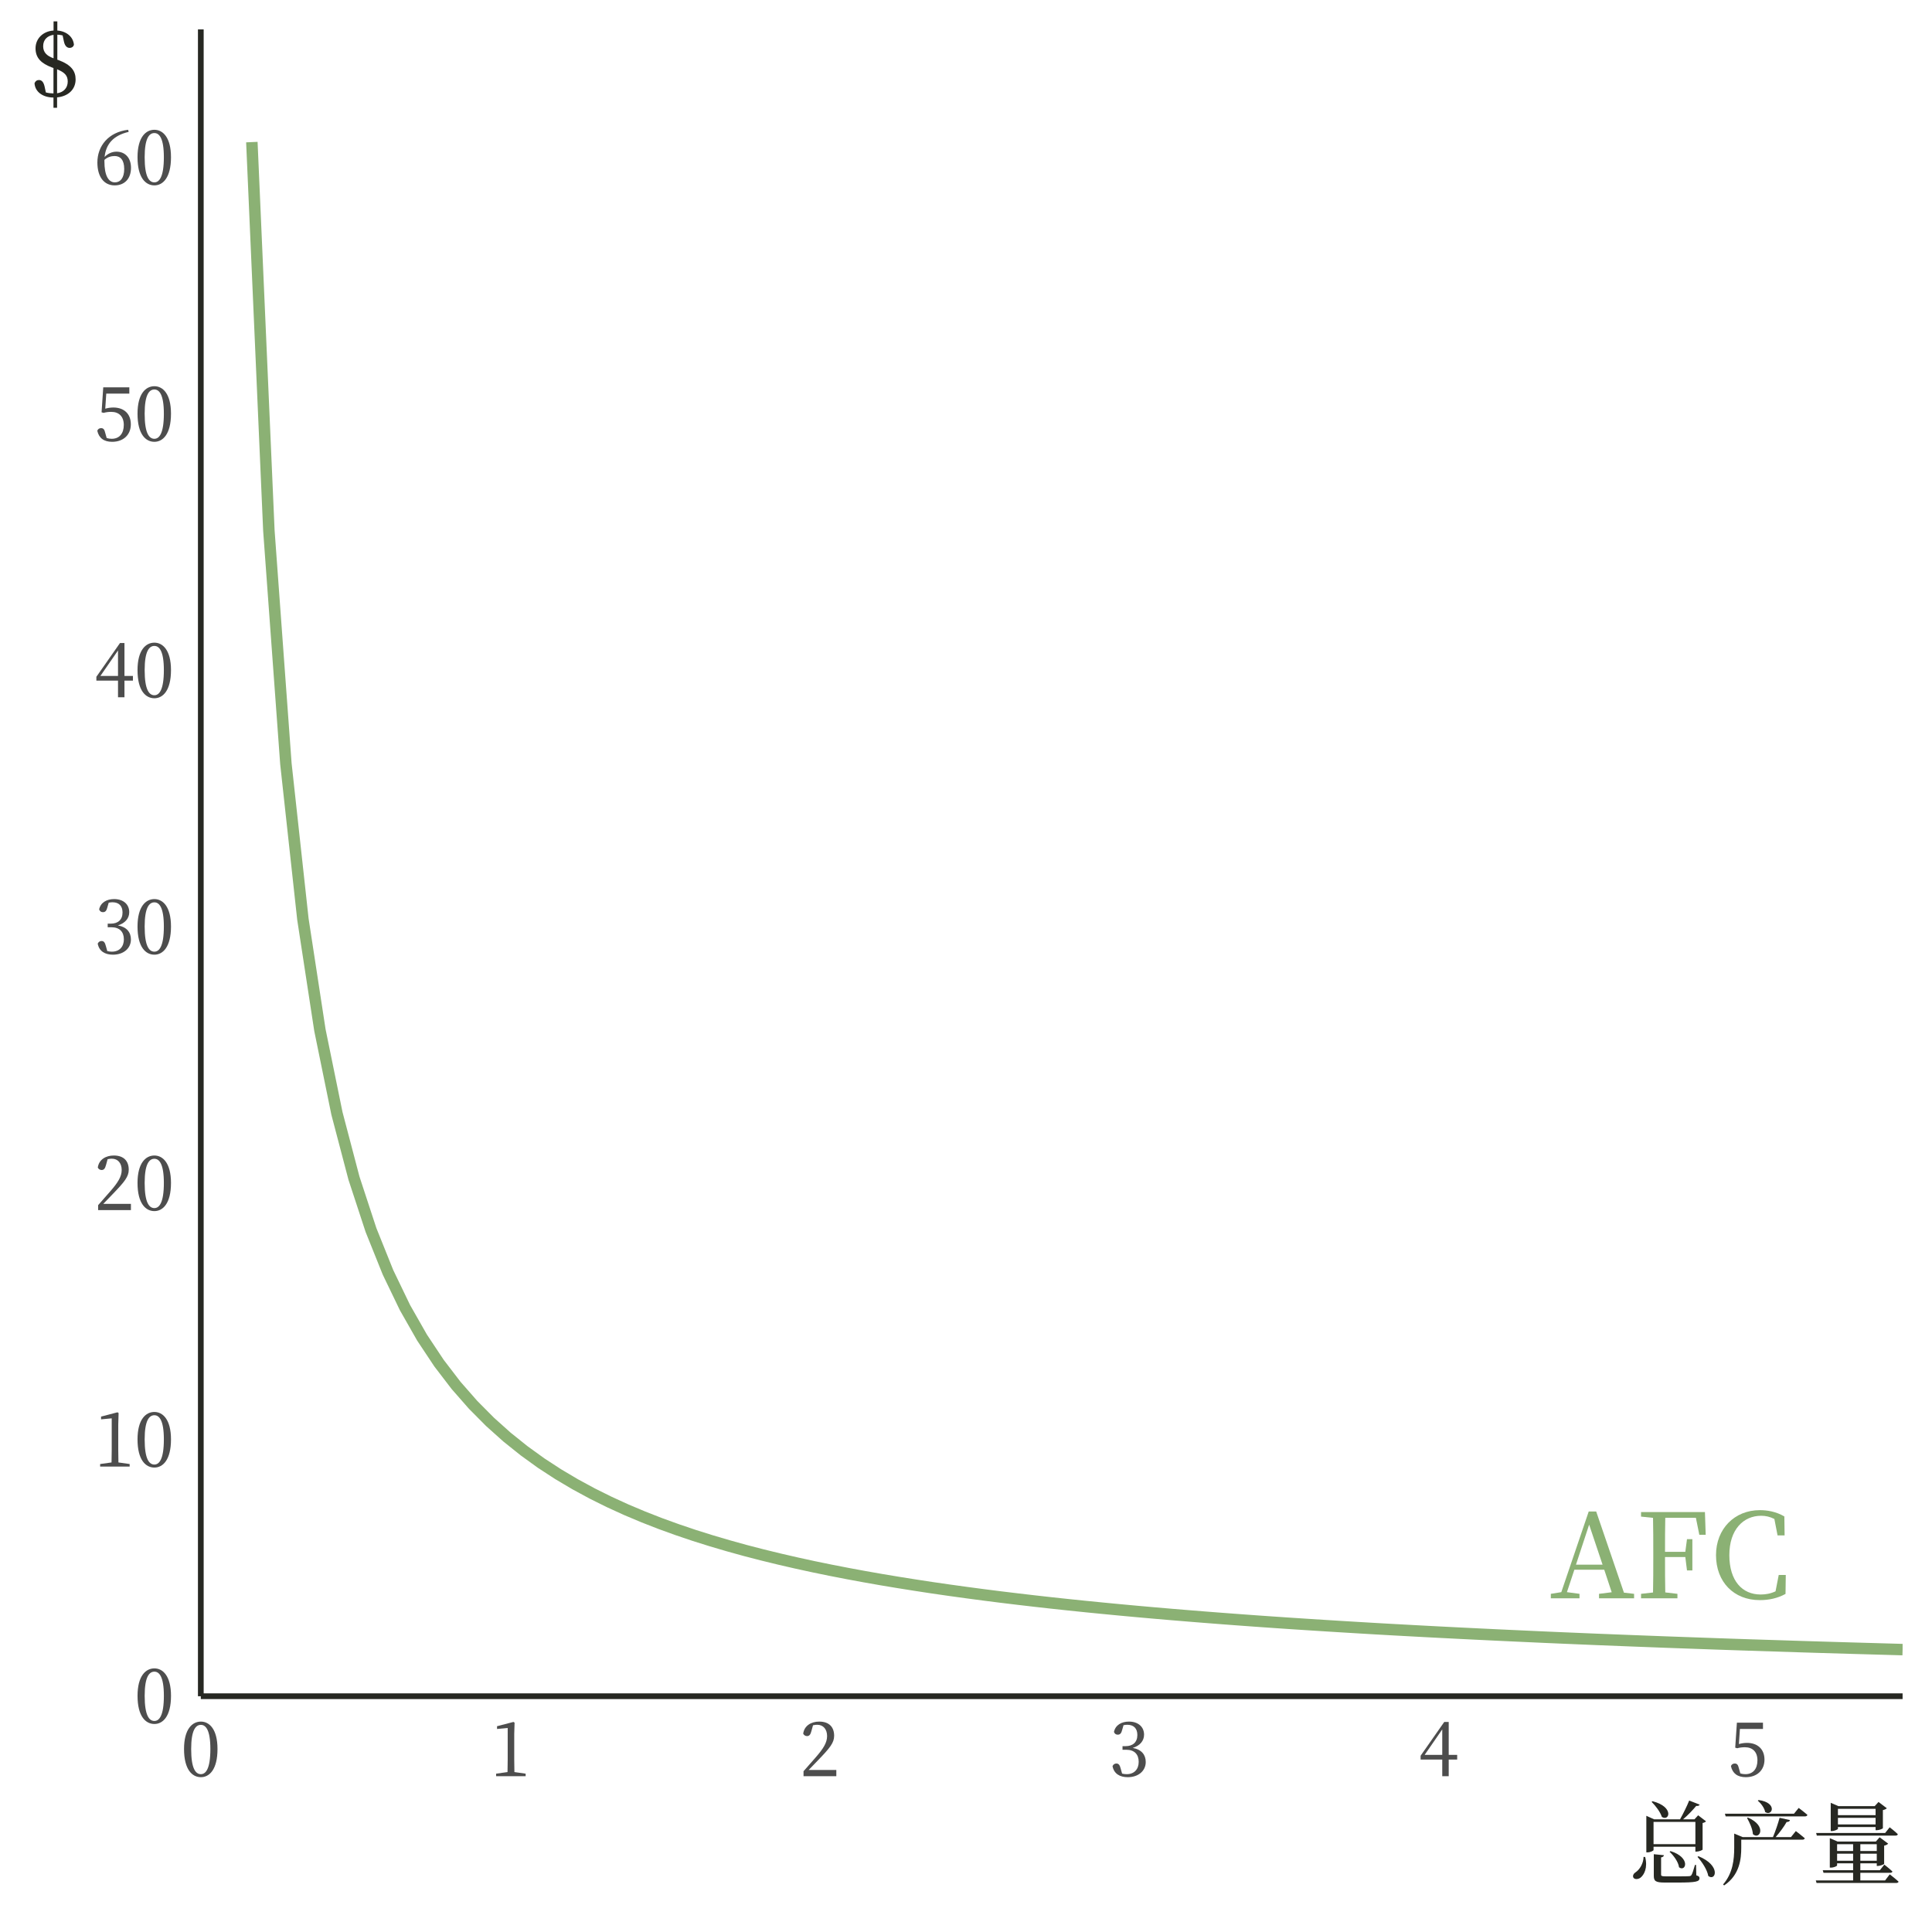
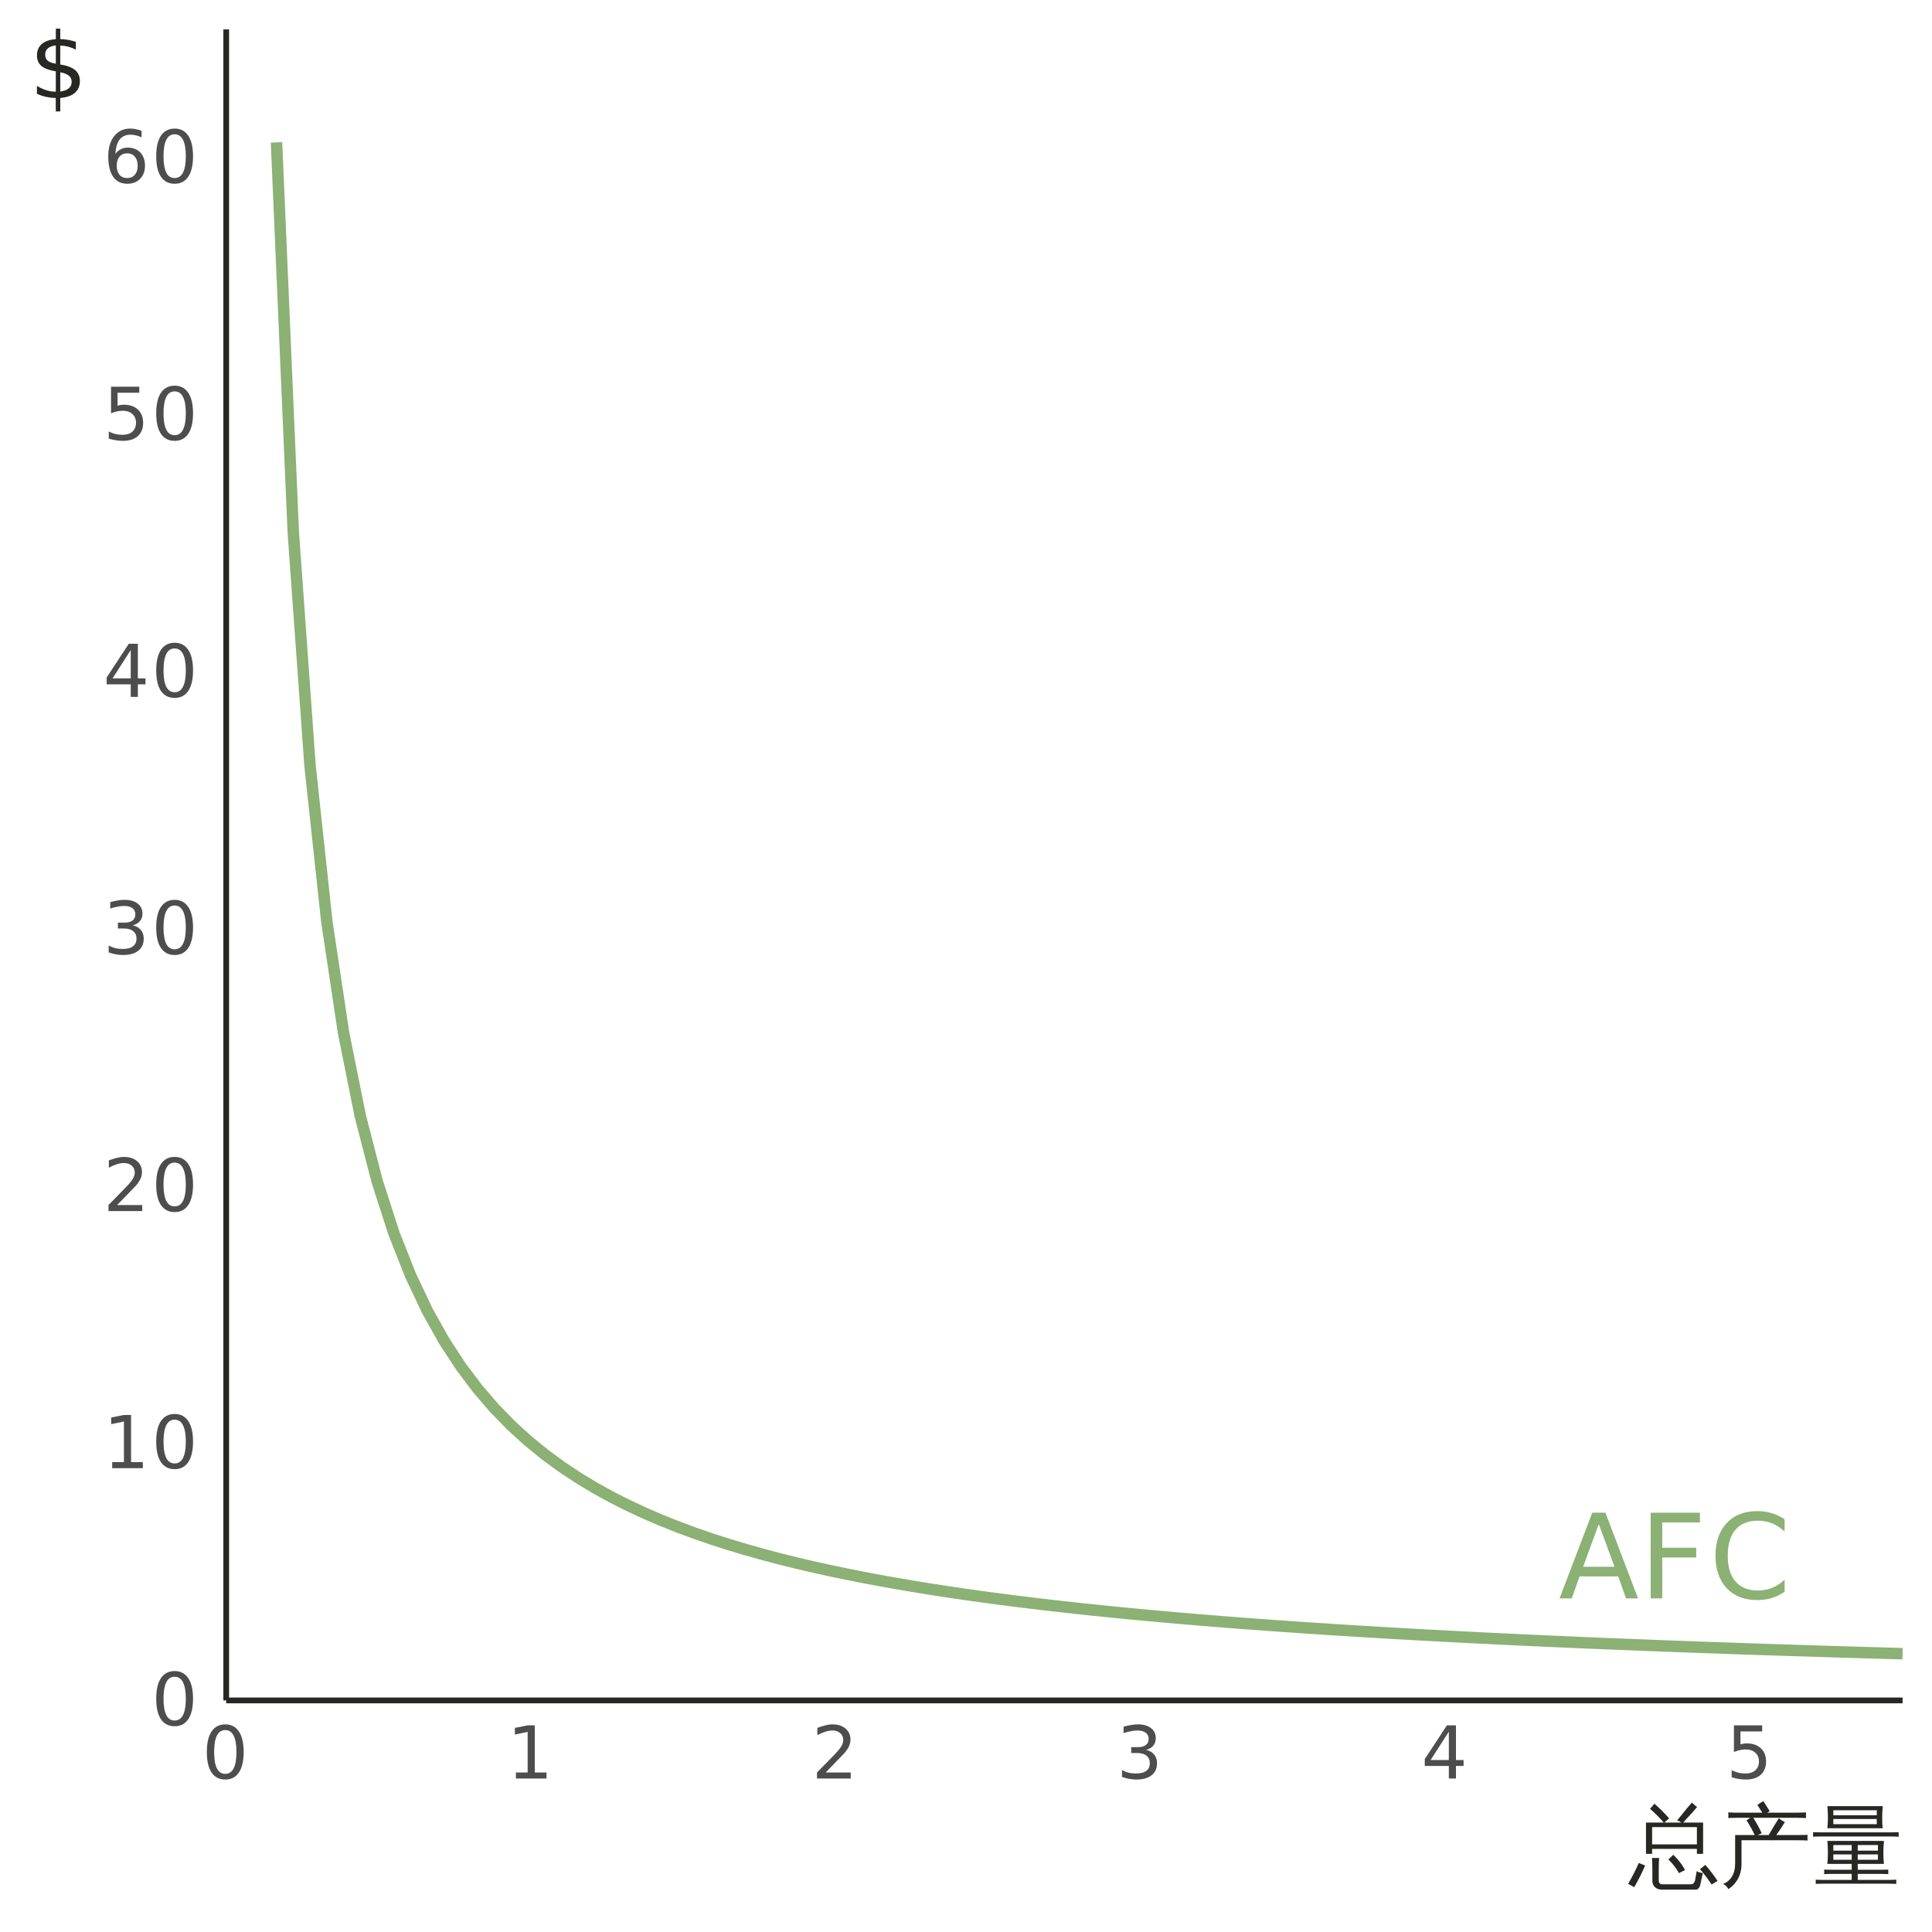
- <svg xmlns="http://www.w3.org/2000/svg" xmlns:xlink="http://www.w3.org/1999/xlink" width="360pt" height="360pt" viewBox="0 0 360 360" version="1.1">
+ <svg xmlns="http://www.w3.org/2000/svg" xmlns:xlink="http://www.w3.org/1999/xlink" width="360" height="360" viewBox="0 0 360 360">
  <defs>
    <g>
-       <symbol overflow="visible" id="glyph0-0">
-         <path style="stroke:none;" d="M 2.188 2.625 L 19.719 2.625 L 19.719 -19.281 L 2.188 -19.281 Z M 10.953 -9.219 L 3.984 -18.188 L 17.922 -18.188 Z M 11.656 -8.328 L 18.625 -17.281 L 18.625 0.641 Z M 3.984 1.531 L 10.953 -7.422 L 17.922 1.531 Z M 3.281 -17.281 L 10.25 -8.328 L 3.281 0.641 Z M 3.281 -17.281 " />
-       </symbol>
-       <symbol overflow="visible" id="glyph0-1">
-         <path style="stroke:none;" d="M 4.859 -6.266 L 7.312 -13.719 L 9.812 -6.266 Z M 13.797 -1.047 L 8.625 -16.172 L 7.234 -16.172 L 2.125 -1.141 L 0.172 -0.828 L 0.172 0 L 5.516 0 L 5.516 -0.828 L 3.172 -1.141 L 4.562 -5.328 L 10.125 -5.328 L 11.516 -1.125 L 9.156 -0.828 L 9.156 0 L 15.688 0 L 15.688 -0.828 Z M 13.797 -1.047 " />
-       </symbol>
-       <symbol overflow="visible" id="glyph0-2">
-         <path style="stroke:none;" d="M 11.297 -15 L 11.938 -11.828 L 13.125 -11.828 L 12.984 -16.062 L 1.078 -16.062 L 1.078 -15.219 L 3.312 -14.984 C 3.359 -12.875 3.359 -10.75 3.359 -8.609 L 3.359 -7.422 C 3.359 -5.281 3.359 -3.172 3.312 -1.078 L 1.078 -0.828 L 1.078 0 L 7.859 0 L 7.859 -0.828 L 5.594 -1.094 C 5.547 -3.203 5.547 -5.344 5.547 -7.688 L 9.328 -7.688 L 9.641 -5.188 L 10.641 -5.188 L 10.641 -11.016 L 9.641 -11.016 L 9.328 -8.656 L 5.547 -8.656 C 5.547 -10.828 5.547 -12.922 5.594 -15 Z M 11.297 -15 " />
-       </symbol>
-       <symbol overflow="visible" id="glyph0-3">
-         <path style="stroke:none;" d="M 12.844 -4.344 L 12.25 -1.297 C 11.328 -0.859 10.391 -0.703 9.484 -0.703 C 6.047 -0.703 3.641 -3.234 3.641 -8.047 C 3.641 -12.812 6.266 -15.375 9.578 -15.375 C 10.391 -15.375 11.188 -15.203 12.031 -14.781 L 12.625 -11.719 L 13.938 -11.719 L 13.891 -15.25 C 12.312 -16.172 10.688 -16.422 9.312 -16.422 C 4.625 -16.422 1.156 -12.953 1.156 -8.047 C 1.156 -3.047 4.469 0.344 9.312 0.344 C 11.016 0.344 12.625 0 14.109 -0.812 L 14.156 -4.344 Z M 12.844 -4.344 " />
-       </symbol>
-       <symbol overflow="visible" id="glyph1-0">
-         <path style="stroke:none;" d="M 1.359 1.625 L 12.234 1.625 L 12.234 -11.969 L 1.359 -11.969 Z M 6.797 -5.719 L 2.469 -11.281 L 11.125 -11.281 Z M 7.234 -5.172 L 11.547 -10.719 L 11.547 0.391 Z M 2.469 0.953 L 6.797 -4.609 L 11.125 0.953 Z M 2.031 -10.719 L 6.359 -5.172 L 2.031 0.391 Z M 2.031 -10.719 " />
-       </symbol>
-       <symbol overflow="visible" id="glyph1-1">
-         <path style="stroke:none;" d="M 1.938 -5.062 C 1.938 -8.625 2.797 -9.562 3.75 -9.562 C 4.656 -9.562 5.516 -8.625 5.516 -5.062 C 5.516 -1.359 4.656 -0.375 3.75 -0.375 C 2.797 -0.375 1.938 -1.344 1.938 -5.062 Z M 3.75 -10.172 C 2.141 -10.172 0.609 -8.781 0.609 -5.062 C 0.609 -1.203 2.141 0.188 3.75 0.188 C 5.312 0.188 6.844 -1.203 6.844 -5.062 C 6.844 -8.781 5.312 -10.172 3.75 -10.172 Z M 3.75 -10.172 " />
-       </symbol>
-       <symbol overflow="visible" id="glyph1-2">
-         <path style="stroke:none;" d="M 4.516 -0.766 C 4.5 -1.547 4.484 -2.359 4.484 -3.141 L 4.484 -7.812 L 4.547 -9.969 L 4.344 -10.109 L 1.281 -9.312 L 1.281 -8.797 L 3.266 -8.984 L 3.266 -3.141 C 3.266 -2.359 3.25 -1.547 3.234 -0.766 L 1.109 -0.469 L 1.109 0 L 6.609 0 L 6.609 -0.469 Z M 4.516 -0.766 " />
-       </symbol>
-       <symbol overflow="visible" id="glyph1-3">
-         <path style="stroke:none;" d="M 1.688 -1.156 C 2.375 -1.859 3.047 -2.562 3.438 -2.969 C 5.672 -5.281 6.438 -6.234 6.438 -7.531 C 6.438 -9.078 5.578 -10.172 3.656 -10.172 C 2.172 -10.172 0.875 -9.422 0.672 -7.922 C 0.812 -7.641 1.078 -7.469 1.391 -7.469 C 1.766 -7.469 2.031 -7.703 2.203 -8.406 L 2.5 -9.484 C 2.812 -9.562 3.078 -9.578 3.297 -9.578 C 4.422 -9.578 5.125 -8.734 5.125 -7.469 C 5.125 -6.266 4.438 -5.141 2.984 -3.484 C 2.344 -2.734 1.547 -1.828 0.734 -0.922 L 0.734 0 L 6.844 0 L 6.844 -1.156 Z M 1.688 -1.156 " />
-       </symbol>
-       <symbol overflow="visible" id="glyph1-4">
-         <path style="stroke:none;" d="M 2.703 -9.5 C 2.984 -9.562 3.219 -9.578 3.422 -9.578 C 4.594 -9.578 5.281 -8.906 5.281 -7.672 C 5.281 -6.328 4.438 -5.594 3.094 -5.594 L 2.516 -5.594 L 2.516 -4.922 L 3.219 -4.922 C 4.75 -4.922 5.531 -4.047 5.531 -2.672 C 5.531 -1.312 4.719 -0.375 3.297 -0.375 C 3.016 -0.375 2.734 -0.406 2.438 -0.484 L 2.188 -1.375 C 2.016 -2.047 1.828 -2.359 1.375 -2.359 C 1.062 -2.359 0.812 -2.203 0.656 -1.875 C 0.922 -0.438 2.031 0.188 3.5 0.188 C 5.484 0.188 6.844 -1 6.844 -2.641 C 6.844 -3.969 6.078 -4.969 4.422 -5.266 C 5.781 -5.688 6.531 -6.594 6.531 -7.734 C 6.531 -9.188 5.438 -10.172 3.719 -10.172 C 2.344 -10.172 1.203 -9.547 0.922 -8.25 C 1.062 -7.875 1.312 -7.734 1.625 -7.734 C 2.094 -7.734 2.297 -8.016 2.453 -8.625 Z M 2.703 -9.5 " />
-       </symbol>
-       <symbol overflow="visible" id="glyph1-5">
-         <path style="stroke:none;" d="M 1.156 -3.969 L 4.438 -8.719 L 4.438 -3.969 Z M 7.219 -3.969 L 5.641 -3.969 L 5.641 -10.109 L 4.812 -10.109 L 0.406 -3.812 L 0.406 -3.094 L 4.438 -3.094 L 4.438 0 L 5.641 0 L 5.641 -3.094 L 7.219 -3.094 Z M 7.219 -3.969 " />
-       </symbol>
-       <symbol overflow="visible" id="glyph1-6">
-         <path style="stroke:none;" d="M 2.25 -8.797 L 6.547 -8.797 L 6.547 -9.969 L 1.688 -9.969 L 1.375 -5.312 L 1.75 -5.203 C 2.234 -5.344 2.719 -5.391 3.188 -5.391 C 4.609 -5.391 5.516 -4.531 5.516 -2.953 C 5.516 -1.391 4.719 -0.375 3.266 -0.375 C 2.938 -0.375 2.641 -0.422 2.328 -0.516 L 2.078 -1.406 C 1.906 -2.141 1.719 -2.359 1.281 -2.359 C 0.953 -2.359 0.688 -2.188 0.578 -1.875 C 0.875 -0.5 1.828 0.188 3.344 0.188 C 5.453 0.188 6.828 -1.125 6.828 -3.078 C 6.828 -5.078 5.5 -6.203 3.578 -6.203 C 3.031 -6.203 2.562 -6.125 2.062 -5.984 Z M 2.25 -8.797 " />
-       </symbol>
-       <symbol overflow="visible" id="glyph1-7">
-         <path style="stroke:none;" d="M 1.906 -4.562 C 2.484 -5.094 3.188 -5.281 3.812 -5.281 C 4.875 -5.281 5.594 -4.547 5.594 -2.875 C 5.594 -1.203 4.875 -0.375 3.859 -0.375 C 2.641 -0.375 1.906 -1.688 1.906 -4.266 Z M 6.328 -10.172 C 2.656 -9.734 0.594 -7.156 0.594 -4.078 C 0.594 -1.406 1.828 0.188 3.812 0.188 C 5.609 0.188 6.859 -1 6.859 -3.094 C 6.859 -4.922 5.781 -6.094 4.156 -6.094 C 3.344 -6.094 2.562 -5.75 1.938 -5.109 C 2.203 -7.547 3.578 -9.109 6.422 -9.781 Z M 6.328 -10.172 " />
-       </symbol>
-       <symbol overflow="visible" id="glyph2-0">
-         <path style="stroke:none;" d="M 1.703 2.047 L 15.297 2.047 L 15.297 -14.953 L 1.703 -14.953 Z M 8.5 -7.156 L 3.094 -14.109 L 13.906 -14.109 Z M 9.047 -6.453 L 14.453 -13.406 L 14.453 0.5 Z M 3.094 1.188 L 8.5 -5.766 L 13.906 1.188 Z M 2.547 -13.406 L 7.953 -6.453 L 2.547 0.5 Z M 2.547 -13.406 " />
-       </symbol>
-       <symbol overflow="visible" id="glyph2-1">
-         <path style="stroke:none;" d="M 4.234 -14.125 C 4.969 -13.406 5.859 -12.234 6.141 -11.328 C 7.516 -10.406 8.531 -13.172 4.406 -14.25 Z M 2.734 -3.875 C 2.719 -2.625 1.969 -1.484 1.281 -1.031 C 0.906 -0.797 0.656 -0.406 0.828 -0.031 C 1.047 0.359 1.703 0.328 2.141 0.016 C 2.844 -0.516 3.547 -1.859 3.031 -3.859 Z M 12.391 -10.391 L 12.391 -6.25 L 4.594 -6.25 L 4.594 -10.391 Z M 12.391 -5.766 L 12.391 -4.859 L 12.594 -4.859 C 13.062 -4.859 13.719 -5.141 13.734 -5.234 L 13.734 -10.188 C 14.047 -10.25 14.281 -10.391 14.375 -10.5 L 12.906 -11.625 L 12.219 -10.875 L 10.094 -10.875 C 11.016 -11.656 11.938 -12.641 12.547 -13.375 C 12.906 -13.328 13.109 -13.438 13.188 -13.609 L 11.234 -14.375 C 10.828 -13.344 10.109 -11.906 9.531 -10.875 L 4.703 -10.875 L 3.25 -11.531 L 3.25 -4.719 L 3.453 -4.719 C 4 -4.719 4.594 -5.016 4.594 -5.156 L 4.594 -5.766 Z M 7.578 -4.828 C 8.344 -4.125 9.219 -2.938 9.344 -1.938 C 10.594 -0.984 11.625 -3.734 7.766 -4.953 Z M 12.516 -2.375 L 12.312 -2.375 C 12.047 -1.484 11.844 -0.781 11.672 -0.516 C 11.578 -0.359 11.484 -0.312 11.25 -0.281 C 10.969 -0.25 10.172 -0.25 9.188 -0.25 L 6.875 -0.25 C 6.094 -0.25 6 -0.328 6 -0.578 L 6 -3.781 C 6.328 -3.828 6.5 -3.984 6.531 -4.188 L 4.641 -4.375 L 4.641 -0.359 C 4.641 0.656 5 0.906 6.719 0.906 L 9.094 0.906 C 12.5 0.906 13.156 0.734 13.156 0.109 C 13.156 -0.156 13.031 -0.312 12.562 -0.438 Z M 12.781 -3.875 C 13.609 -2.969 14.594 -1.484 14.797 -0.312 C 16.172 0.734 17.25 -2.25 12.969 -4 Z M 12.781 -3.875 " />
-       </symbol>
-       <symbol overflow="visible" id="glyph2-2">
-         <path style="stroke:none;" d="M 7.016 -14.344 C 7.609 -13.859 8.266 -12.984 8.391 -12.234 C 9.703 -11.344 10.797 -13.969 7.172 -14.469 Z M 13.203 -7.562 L 10.344 -7.562 C 11.125 -8.453 11.922 -9.531 12.391 -10.375 C 12.766 -10.375 12.969 -10.516 13.016 -10.734 L 11.078 -11.156 C 10.797 -10.094 10.312 -8.672 9.844 -7.562 L 4.203 -7.562 L 2.625 -8.219 L 2.625 -5.578 C 2.625 -3.391 2.375 -0.828 0.547 1.266 L 0.75 1.438 C 3.672 -0.516 3.938 -3.547 3.938 -5.594 L 3.938 -7.078 L 15.312 -7.078 C 15.531 -7.078 15.719 -7.156 15.781 -7.344 C 15.141 -7.906 14.109 -8.688 14.109 -8.688 Z M 5.016 -11.125 C 5.484 -10.297 6.047 -9.094 6.109 -8.109 C 7.375 -6.969 8.812 -9.641 5.172 -11.203 Z M 13.766 -11.922 L 0.891 -11.922 L 1.031 -11.422 L 15.812 -11.422 C 16.047 -11.422 16.219 -11.516 16.266 -11.703 C 15.641 -12.25 14.641 -13 14.641 -13 Z M 13.766 -11.922 " />
-       </symbol>
-       <symbol overflow="visible" id="glyph2-3">
-         <path style="stroke:none;" d="M 11.969 -12.828 L 11.969 -11.656 L 4.953 -11.656 L 4.953 -12.828 Z M 4.953 -9.922 L 4.953 -11.156 L 11.969 -11.156 L 11.969 -9.922 Z M 4.953 -9.438 L 11.969 -9.438 L 11.969 -8.844 L 12.188 -8.844 C 12.625 -8.844 13.312 -9.109 13.328 -9.234 L 13.328 -12.594 C 13.672 -12.672 13.938 -12.797 14.062 -12.938 L 12.516 -14.109 L 11.797 -13.328 L 5.047 -13.328 L 3.609 -13.953 L 3.609 -8.688 L 3.797 -8.688 C 4.328 -8.688 4.953 -9 4.953 -9.109 Z M 15.688 -7.844 C 15.922 -7.844 16.078 -7.922 16.109 -8.109 C 15.562 -8.656 14.594 -9.391 14.594 -9.391 L 13.75 -8.328 L 0.891 -8.328 L 1.016 -7.844 Z M 4.797 -3.156 L 4.797 -4.469 L 7.781 -4.469 L 7.781 -3.156 Z M 7.781 -6.234 L 7.781 -4.969 L 4.797 -4.969 L 4.797 -6.234 Z M 12.188 -6.234 L 12.188 -4.969 L 9.125 -4.969 L 9.125 -6.234 Z M 9.125 -3.156 L 9.125 -4.469 L 12.188 -4.469 L 12.188 -3.156 Z M 13.734 0.516 L 9.125 0.516 L 9.125 -0.906 L 14.656 -0.906 C 14.891 -0.906 15.062 -0.969 15.109 -1.156 C 14.531 -1.703 13.594 -2.438 13.594 -2.438 L 12.766 -1.391 L 9.125 -1.391 L 9.125 -2.672 L 12.188 -2.672 L 12.188 -2.188 L 12.406 -2.188 C 12.828 -2.188 13.547 -2.484 13.562 -2.578 L 13.562 -5.969 C 13.906 -6.031 14.188 -6.188 14.312 -6.344 L 12.719 -7.531 L 12.016 -6.734 L 4.891 -6.734 L 3.438 -7.359 L 3.438 -1.875 L 3.625 -1.875 C 4.203 -1.875 4.797 -2.156 4.797 -2.297 L 4.797 -2.672 L 7.781 -2.672 L 7.781 -1.391 L 2.125 -1.391 L 2.266 -0.906 L 7.781 -0.906 L 7.781 0.516 L 0.828 0.516 L 0.969 0.984 L 15.812 0.984 C 16.047 0.984 16.219 0.906 16.25 0.734 C 15.641 0.172 14.609 -0.625 14.609 -0.625 Z M 13.734 0.516 " />
-       </symbol>
-       <symbol overflow="visible" id="glyph2-4">
-         <path style="stroke:none;" d="M 5.156 -5.031 C 6.562 -4.453 7.141 -3.875 7.141 -2.75 C 7.141 -1.547 6.359 -0.734 5.156 -0.562 Z M 4.5 -7.078 C 3.25 -7.516 2.562 -8.188 2.562 -9.328 C 2.562 -10.562 3.359 -11.281 4.5 -11.453 Z M 5.203 -6.812 L 5.203 -11.484 C 5.531 -11.469 5.844 -11.422 6.188 -11.344 L 6.438 -10.172 C 6.641 -9.25 7.109 -9.016 7.5 -9.016 C 7.875 -9.016 8.172 -9.203 8.297 -9.594 C 8.172 -11.078 6.906 -12.125 5.203 -12.25 L 5.203 -13.953 L 4.5 -13.953 L 4.5 -12.25 C 2.531 -12.125 1.141 -10.75 1.141 -8.938 C 1.141 -7.109 2.25 -6.109 4.188 -5.375 L 4.484 -5.266 L 4.484 -0.531 C 4.016 -0.547 3.531 -0.594 3.062 -0.719 L 2.812 -1.891 C 2.594 -2.781 2.203 -3.031 1.766 -3.031 C 1.375 -3.031 1.125 -2.828 0.953 -2.438 C 1.047 -0.828 2.484 0.219 4.484 0.234 L 4.484 2.141 L 5.156 2.141 L 5.156 0.203 C 7.281 0 8.609 -1.312 8.609 -3.141 C 8.609 -4.672 7.844 -5.859 5.328 -6.781 Z M 5.203 -6.812 " />
-       </symbol>
+       <g id="glyph-0-0">
+         <path d="M 1.094 3.875 L 1.094 -15.453 L 12.047 -15.453 L 12.047 3.875 Z M 2.328 2.656 L 10.828 2.656 L 10.828 -14.219 L 2.328 -14.219 Z M 2.328 2.656 " />
+       </g>
+       <g id="glyph-0-1">
+         <path d="M 7.484 -13.844 L 4.562 -5.891 L 10.422 -5.891 Z M 6.266 -15.969 L 8.719 -15.969 L 14.797 0 L 12.562 0 L 11.109 -4.094 L 3.906 -4.094 L 2.453 0 L 0.172 0 Z M 6.266 -15.969 " />
+       </g>
+       <g id="glyph-0-2">
+         <path d="M 2.156 -15.969 L 11.328 -15.969 L 11.328 -14.156 L 4.312 -14.156 L 4.312 -9.438 L 10.641 -9.438 L 10.641 -7.625 L 4.312 -7.625 L 4.312 0 L 2.156 0 Z M 2.156 -15.969 " />
+       </g>
+       <g id="glyph-0-3">
+         <path d="M 14.109 -14.734 L 14.109 -12.469 C 13.379 -13.145 12.602 -13.648 11.781 -13.984 C 10.957 -14.316 10.082 -14.484 9.156 -14.484 C 7.332 -14.484 5.938 -13.926 4.969 -12.812 C 4 -11.695 3.516 -10.082 3.516 -7.969 C 3.516 -5.863 4 -4.254 4.969 -3.141 C 5.938 -2.023 7.332 -1.469 9.156 -1.469 C 10.082 -1.469 10.957 -1.633 11.781 -1.969 C 12.602 -2.301 13.379 -2.805 14.109 -3.484 L 14.109 -1.234 C 13.348 -0.711 12.547 -0.32 11.703 -0.062 C 10.859 0.188 9.969 0.312 9.031 0.312 C 6.613 0.312 4.707 -0.426 3.312 -1.906 C 1.926 -3.383 1.234 -5.406 1.234 -7.969 C 1.234 -10.531 1.926 -12.551 3.312 -14.031 C 4.707 -15.52 6.613 -16.266 9.031 -16.266 C 9.988 -16.266 10.891 -16.133 11.734 -15.875 C 12.578 -15.625 13.367 -15.242 14.109 -14.734 Z M 14.109 -14.734 " />
+       </g>
+       <g id="glyph-1-0">
+         <path d="M 0.672 2.406 L 0.672 -9.578 L 7.469 -9.578 L 7.469 2.406 Z M 1.438 1.641 L 6.719 1.641 L 6.719 -8.828 L 1.438 -8.828 Z M 1.438 1.641 " />
+       </g>
+       <g id="glyph-1-1">
+         <path d="M 4.328 -9.031 C 3.629 -9.031 3.109 -8.688 2.766 -8 C 2.422 -7.32 2.25 -6.301 2.25 -4.938 C 2.25 -3.582 2.422 -2.566 2.766 -1.891 C 3.109 -1.211 3.629 -0.875 4.328 -0.875 C 5.016 -0.875 5.531 -1.211 5.875 -1.891 C 6.227 -2.566 6.406 -3.582 6.406 -4.938 C 6.406 -6.301 6.227 -7.32 5.875 -8 C 5.531 -8.688 5.016 -9.031 4.328 -9.031 Z M 4.328 -10.094 C 5.43 -10.094 6.273 -9.648 6.859 -8.766 C 7.453 -7.891 7.75 -6.613 7.75 -4.938 C 7.75 -3.27 7.453 -2 6.859 -1.125 C 6.273 -0.25 5.43 0.188 4.328 0.188 C 3.211 0.188 2.359 -0.25 1.766 -1.125 C 1.18 -2 0.891 -3.27 0.891 -4.938 C 0.891 -6.613 1.18 -7.891 1.766 -8.766 C 2.359 -9.648 3.211 -10.094 4.328 -10.094 Z M 4.328 -10.094 " />
+       </g>
+       <g id="glyph-1-2">
+         <path d="M 1.688 -1.125 L 3.875 -1.125 L 3.875 -8.688 L 1.5 -8.203 L 1.5 -9.438 L 3.859 -9.906 L 5.203 -9.906 L 5.203 -1.125 L 7.391 -1.125 L 7.391 0 L 1.688 0 Z M 1.688 -1.125 " />
+       </g>
+       <g id="glyph-1-3">
+         <path d="M 2.609 -1.125 L 7.281 -1.125 L 7.281 0 L 1 0 L 1 -1.125 C 1.508 -1.656 2.203 -2.363 3.078 -3.25 C 3.953 -4.133 4.504 -4.707 4.734 -4.969 C 5.16 -5.445 5.457 -5.852 5.625 -6.188 C 5.801 -6.52 5.891 -6.848 5.891 -7.172 C 5.891 -7.703 5.703 -8.129 5.328 -8.453 C 4.961 -8.785 4.484 -8.953 3.891 -8.953 C 3.473 -8.953 3.031 -8.879 2.562 -8.734 C 2.094 -8.586 1.594 -8.367 1.062 -8.078 L 1.062 -9.438 C 1.602 -9.645 2.109 -9.805 2.578 -9.922 C 3.047 -10.035 3.473 -10.094 3.859 -10.094 C 4.891 -10.094 5.707 -9.832 6.312 -9.312 C 6.926 -8.801 7.234 -8.117 7.234 -7.266 C 7.234 -6.859 7.156 -6.473 7 -6.109 C 6.852 -5.742 6.578 -5.312 6.172 -4.812 C 6.055 -4.688 5.703 -4.316 5.109 -3.703 C 4.523 -3.086 3.691 -2.227 2.609 -1.125 Z M 2.609 -1.125 " />
+       </g>
+       <g id="glyph-1-4">
+         <path d="M 5.516 -5.344 C 6.16 -5.207 6.66 -4.922 7.016 -4.484 C 7.379 -4.055 7.562 -3.52 7.562 -2.875 C 7.562 -1.895 7.223 -1.141 6.547 -0.609 C 5.879 -0.078 4.926 0.188 3.688 0.188 C 3.27 0.188 2.836 0.145 2.391 0.062 C 1.953 -0.008 1.5 -0.129 1.031 -0.297 L 1.031 -1.594 C 1.406 -1.375 1.812 -1.207 2.25 -1.094 C 2.695 -0.988 3.16 -0.938 3.641 -0.938 C 4.484 -0.938 5.125 -1.102 5.562 -1.438 C 6 -1.77 6.219 -2.25 6.219 -2.875 C 6.219 -3.457 6.016 -3.914 5.609 -4.25 C 5.203 -4.582 4.633 -4.75 3.906 -4.75 L 2.75 -4.75 L 2.75 -5.844 L 3.953 -5.844 C 4.609 -5.844 5.113 -5.973 5.469 -6.234 C 5.82 -6.504 6 -6.883 6 -7.375 C 6 -7.883 5.816 -8.273 5.453 -8.547 C 5.086 -8.816 4.57 -8.953 3.906 -8.953 C 3.539 -8.953 3.145 -8.91 2.719 -8.828 C 2.301 -8.754 1.836 -8.633 1.328 -8.469 L 1.328 -9.672 C 1.836 -9.805 2.316 -9.91 2.766 -9.984 C 3.211 -10.055 3.629 -10.094 4.016 -10.094 C 5.035 -10.094 5.844 -9.859 6.438 -9.391 C 7.031 -8.93 7.328 -8.305 7.328 -7.516 C 7.328 -6.973 7.172 -6.508 6.859 -6.125 C 6.547 -5.75 6.098 -5.488 5.516 -5.344 Z M 5.516 -5.344 " />
+       </g>
+       <g id="glyph-1-5">
+         <path d="M 5.141 -8.734 L 1.75 -3.453 L 5.141 -3.453 Z M 4.781 -9.906 L 6.469 -9.906 L 6.469 -3.453 L 7.891 -3.453 L 7.891 -2.344 L 6.469 -2.344 L 6.469 0 L 5.141 0 L 5.141 -2.344 L 0.656 -2.344 L 0.656 -3.625 Z M 4.781 -9.906 " />
+       </g>
+       <g id="glyph-1-6">
+         <path d="M 1.469 -9.906 L 6.734 -9.906 L 6.734 -8.781 L 2.688 -8.781 L 2.688 -6.359 C 2.883 -6.422 3.082 -6.469 3.281 -6.5 C 3.477 -6.531 3.672 -6.547 3.859 -6.547 C 4.961 -6.547 5.836 -6.242 6.484 -5.641 C 7.129 -5.035 7.453 -4.211 7.453 -3.172 C 7.453 -2.109 7.117 -1.281 6.453 -0.688 C 5.797 -0.102 4.863 0.188 3.656 0.188 C 3.238 0.188 2.812 0.148 2.375 0.078 C 1.945 0.016 1.504 -0.086 1.047 -0.234 L 1.047 -1.578 C 1.441 -1.359 1.852 -1.195 2.281 -1.094 C 2.707 -0.988 3.156 -0.938 3.625 -0.938 C 4.395 -0.938 5.004 -1.133 5.453 -1.531 C 5.898 -1.938 6.125 -2.484 6.125 -3.172 C 6.125 -3.867 5.898 -4.414 5.453 -4.812 C 5.004 -5.219 4.395 -5.422 3.625 -5.422 C 3.27 -5.422 2.914 -5.379 2.562 -5.297 C 2.207 -5.223 1.844 -5.102 1.469 -4.938 Z M 1.469 -9.906 " />
+       </g>
+       <g id="glyph-1-7">
+         <path d="M 4.484 -5.484 C 3.879 -5.484 3.398 -5.273 3.047 -4.859 C 2.703 -4.453 2.531 -3.891 2.531 -3.172 C 2.531 -2.461 2.703 -1.898 3.047 -1.484 C 3.398 -1.078 3.879 -0.875 4.484 -0.875 C 5.086 -0.875 5.562 -1.078 5.906 -1.484 C 6.258 -1.898 6.438 -2.461 6.438 -3.172 C 6.438 -3.891 6.258 -4.453 5.906 -4.859 C 5.562 -5.273 5.086 -5.484 4.484 -5.484 Z M 7.156 -9.688 L 7.156 -8.469 C 6.812 -8.625 6.469 -8.742 6.125 -8.828 C 5.781 -8.91 5.441 -8.953 5.109 -8.953 C 4.223 -8.953 3.547 -8.656 3.078 -8.062 C 2.617 -7.469 2.352 -6.566 2.281 -5.359 C 2.539 -5.742 2.867 -6.035 3.266 -6.234 C 3.66 -6.441 4.094 -6.547 4.562 -6.547 C 5.562 -6.547 6.348 -6.242 6.922 -5.641 C 7.504 -5.035 7.797 -4.211 7.797 -3.172 C 7.797 -2.16 7.492 -1.348 6.891 -0.734 C 6.285 -0.117 5.484 0.188 4.484 0.188 C 3.336 0.188 2.461 -0.25 1.859 -1.125 C 1.254 -2 0.953 -3.27 0.953 -4.938 C 0.953 -6.508 1.32 -7.758 2.062 -8.688 C 2.801 -9.625 3.801 -10.094 5.062 -10.094 C 5.395 -10.094 5.734 -10.055 6.078 -9.984 C 6.422 -9.922 6.781 -9.82 7.156 -9.688 Z M 7.156 -9.688 " />
+       </g>
+       <g id="glyph-2-0">
+         <path d="M 0.562 0 L 0.562 -11.328 L 5.078 -11.328 L 5.078 0 Z M 1.125 -0.562 L 4.516 -0.562 L 4.516 -10.766 L 1.125 -10.766 Z M 1.125 -0.562 " />
+       </g>
+       <g id="glyph-2-1">
+         <path d="M 4.328 -4.453 L 3.188 -4.453 L 3.188 -10.281 L 6.5 -10.281 C 5.707 -11.195 4.852 -12.051 3.938 -12.844 L 4.766 -13.797 C 5.734 -12.941 6.645 -12.031 7.5 -11.062 L 6.609 -10.281 L 9.766 -10.281 C 9.523 -10.477 9.258 -10.609 8.969 -10.672 L 9.75 -11.609 C 10.414 -12.441 10.758 -12.867 10.781 -12.891 L 11.75 -14.016 C 12.039 -13.703 12.359 -13.422 12.703 -13.172 L 11.734 -12.047 L 10.625 -10.859 L 10.125 -10.281 L 13.828 -10.281 L 13.828 -4.453 L 12.672 -4.453 L 12.672 -5.375 L 4.328 -5.375 Z M 12.672 -9.438 L 4.328 -9.438 L 4.328 -6.219 L 12.672 -6.219 Z M 15.422 1.266 C 14.754 0.254 14.031 -0.695 13.25 -1.594 L 14.25 -2.391 C 15.07 -1.461 15.828 -0.469 16.516 0.594 Z M 9.328 -0.859 C 8.797 -1.816 8.141 -2.66 7.359 -3.391 L 8.266 -4.281 C 9.141 -3.469 9.875 -2.52 10.469 -1.438 Z M 12.641 -1.234 C 12.953 -1.035 13.332 -0.914 13.781 -0.875 L 13.297 1.328 C 13.254 1.578 13.156 1.785 13 1.953 C 12.844 2.129 12.656 2.219 12.438 2.219 L 6.125 2.219 C 5.625 2.219 5.207 2.066 4.875 1.766 C 4.539 1.461 4.375 1.055 4.375 0.547 L 4.375 -1.391 C 4.375 -2.172 4.352 -2.941 4.312 -3.703 C 4.75 -3.66 5.188 -3.66 5.625 -3.703 C 5.582 -2.941 5.562 -2.172 5.562 -1.391 L 5.562 0.547 C 5.562 0.723 5.613 0.879 5.719 1.016 C 5.832 1.148 5.973 1.219 6.141 1.219 L 11.594 1.219 C 11.781 1.219 11.938 1.145 12.062 1 C 12.195 0.863 12.285 0.691 12.328 0.484 Z M -0.141 1.141 C 0.586 -0.109 1.25 -1.406 1.844 -2.75 L 3.031 -2.281 C 2.426 -0.883 1.75 0.457 1 1.75 Z M -0.141 1.141 " />
+       </g>
+       <g id="glyph-2-2">
+         <path d="M 2.797 -2.609 L 2.797 -7.953 L 6.453 -7.953 C 6.004 -8.898 5.492 -9.816 4.922 -10.703 L 5.625 -11.172 L 3.453 -11.172 C 2.805 -11.172 2.16 -11.156 1.516 -11.125 C 1.555 -11.477 1.555 -11.828 1.516 -12.172 C 2.16 -12.141 2.805 -12.125 3.453 -12.125 L 7.859 -12.125 L 6.938 -13.578 L 8.047 -14.281 L 9.234 -12.422 L 8.766 -12.125 L 14.094 -12.125 C 14.738 -12.125 15.379 -12.141 16.016 -12.172 C 15.984 -11.828 15.984 -11.477 16.016 -11.125 C 15.379 -11.156 14.738 -11.172 14.094 -11.172 L 6.172 -11.172 C 6.766 -10.242 7.289 -9.285 7.75 -8.297 L 6.984 -7.953 L 9.047 -7.953 L 10.156 -9.828 L 10.953 -11.078 C 11.297 -10.797 11.664 -10.555 12.062 -10.359 C 11.812 -9.941 11.547 -9.523 11.266 -9.109 L 10.453 -7.953 L 14.359 -7.953 C 15.016 -7.953 15.66 -7.961 16.297 -7.984 C 16.266 -7.641 16.266 -7.289 16.297 -6.938 C 15.66 -6.969 15.016 -6.984 14.359 -6.984 L 9.844 -6.984 L 9.797 -6.922 C 9.773 -6.941 9.75 -6.961 9.719 -6.984 L 3.984 -6.984 L 3.984 -2.609 C 3.984 -1.523 3.758 -0.582 3.312 0.219 C 2.863 1.031 2.27 1.664 1.531 2.125 C 1.32 1.688 0.992 1.363 0.547 1.156 C 1.242 0.895 1.789 0.441 2.188 -0.203 C 2.594 -0.848 2.797 -1.648 2.797 -2.609 Z M 2.797 -2.609 " />
+       </g>
+       <g id="glyph-2-3">
+         <path d="M 15.844 0.359 C 15.801 0.617 15.801 0.879 15.844 1.141 C 15.363 1.117 14.883 1.109 14.406 1.109 L 2.219 1.109 C 1.75 1.109 1.281 1.117 0.812 1.141 C 0.832 0.879 0.832 0.617 0.812 0.359 C 1.281 0.391 1.75 0.406 2.219 0.406 L 7.516 0.406 L 7.516 -0.719 L 3.938 -0.719 C 3.414 -0.719 2.895 -0.703 2.375 -0.672 C 2.406 -0.953 2.406 -1.234 2.375 -1.516 C 2.895 -1.492 3.414 -1.484 3.938 -1.484 L 7.516 -1.484 L 7.516 -2.578 L 2.984 -2.578 C 3.117 -4.004 3.117 -5.43 2.984 -6.859 L 13.531 -6.859 C 13.383 -5.43 13.379 -4.004 13.516 -2.578 L 8.641 -2.578 L 8.641 -1.484 L 12.797 -1.484 C 13.316 -1.484 13.832 -1.492 14.344 -1.516 C 14.32 -1.234 14.32 -0.953 14.344 -0.672 C 13.832 -0.703 13.316 -0.719 12.797 -0.719 L 8.641 -0.719 L 8.641 0.406 L 14.406 0.406 C 14.883 0.406 15.363 0.391 15.844 0.359 Z M 16.281 -8.484 C 16.258 -8.203 16.258 -7.922 16.281 -7.641 C 15.77 -7.672 15.258 -7.688 14.75 -7.688 L 1.859 -7.688 C 1.336 -7.688 0.82 -7.672 0.312 -7.641 C 0.332 -7.922 0.332 -8.203 0.312 -8.484 C 0.832 -8.461 1.348 -8.453 1.859 -8.453 L 14.75 -8.453 C 15.25 -8.453 15.758 -8.461 16.281 -8.484 Z M 2.984 -9.219 C 3.117 -10.602 3.117 -11.977 2.984 -13.344 L 13.312 -13.344 C 13.164 -11.977 13.156 -10.602 13.281 -9.219 Z M 8.641 -5.047 L 12.406 -5.047 L 12.406 -6.094 L 8.641 -6.094 Z M 7.516 -5.047 L 7.516 -6.094 L 4.094 -6.094 L 4.094 -5.047 Z M 8.641 -4.344 L 8.641 -3.344 L 12.406 -3.344 L 12.406 -4.344 Z M 7.516 -4.344 L 4.094 -4.344 L 4.094 -3.344 L 7.516 -3.344 Z M 4.094 -12.578 L 4.094 -11.641 L 12.188 -11.641 L 12.203 -12.578 Z M 4.094 -10.938 L 4.094 -9.984 L 12.188 -9.984 L 12.188 -10.938 Z M 4.094 -10.938 " />
+       </g>
+       <g id="glyph-3-0">
+         <path d="M 0.844 3 L 0.844 -11.984 L 9.344 -11.984 L 9.344 3 Z M 1.797 2.062 L 8.406 2.062 L 8.406 -11.031 L 1.797 -11.031 Z M 1.797 2.062 " />
+       </g>
+       <g id="glyph-3-1">
+         <path d="M 5.75 2.5 L 4.922 2.5 L 4.906 0 C 4.32 -0.008 3.738 -0.078 3.156 -0.203 C 2.582 -0.328 2 -0.516 1.406 -0.766 L 1.406 -2.266 C 1.977 -1.91 2.551 -1.641 3.125 -1.453 C 3.707 -1.273 4.305 -1.18 4.922 -1.172 L 4.922 -4.969 C 3.691 -5.164 2.797 -5.5 2.234 -5.969 C 1.68 -6.445 1.406 -7.102 1.406 -7.938 C 1.406 -8.832 1.707 -9.539 2.312 -10.062 C 2.914 -10.582 3.785 -10.883 4.922 -10.969 L 4.922 -12.922 L 5.75 -12.922 L 5.75 -10.984 C 6.258 -10.961 6.754 -10.91 7.234 -10.828 C 7.711 -10.742 8.188 -10.625 8.656 -10.469 L 8.656 -9.016 C 8.188 -9.254 7.711 -9.438 7.234 -9.562 C 6.754 -9.688 6.258 -9.758 5.75 -9.781 L 5.75 -6.25 C 7 -6.051 7.922 -5.703 8.516 -5.203 C 9.109 -4.703 9.406 -4.02 9.406 -3.156 C 9.406 -2.227 9.086 -1.492 8.453 -0.953 C 7.828 -0.41 6.926 -0.098 5.75 -0.016 Z M 4.922 -6.391 L 4.922 -9.797 C 4.273 -9.723 3.781 -9.539 3.438 -9.25 C 3.102 -8.957 2.938 -8.566 2.938 -8.078 C 2.938 -7.598 3.094 -7.223 3.406 -6.953 C 3.719 -6.691 4.223 -6.504 4.922 -6.391 Z M 5.75 -4.797 L 5.75 -1.203 C 6.445 -1.297 6.973 -1.492 7.328 -1.797 C 7.691 -2.109 7.875 -2.508 7.875 -3 C 7.875 -3.488 7.703 -3.875 7.359 -4.156 C 7.016 -4.445 6.477 -4.66 5.75 -4.797 Z M 5.75 -4.797 " />
+       </g>
    </g>
-     <clipPath id="clip1">
-       <path d="M 45 25 L 354.523 25 L 354.523 309 L 45 309 Z M 45 25 " />
+     <clipPath id="clip-0">
+       <path clip-rule="nonzero" d="M 50 25 L 354.523 25 L 354.523 310 L 50 310 Z M 50 25 " />
    </clipPath>
  </defs>
-   <g id="surface129">
-     <rect x="0" y="0" width="360" height="360" style="fill:rgb(100%,100%,100%);fill-opacity:1;stroke:none;" />
-     <g clip-path="url(#clip1)" clip-rule="nonzero">
-       <path style="fill:none;stroke-width:2.134;stroke-linecap:butt;stroke-linejoin:round;stroke:rgb(54.51%,69.412%,45.49%);stroke-opacity:1;stroke-miterlimit:10;" d="M 46.93 26.477 L 50.102 98.871 L 53.273 142.312 L 56.441 171.27 L 59.613 191.957 L 62.785 207.469 L 65.957 219.535 L 69.125 229.188 L 72.297 237.086 L 75.469 243.668 L 78.641 249.238 L 81.812 254.012 L 84.98 258.148 L 88.152 261.766 L 91.324 264.961 L 94.496 267.801 L 97.668 270.34 L 100.836 272.629 L 104.008 274.695 L 107.18 276.574 L 110.352 278.293 L 113.52 279.867 L 116.691 281.316 L 119.863 282.652 L 123.035 283.891 L 126.207 285.039 L 129.375 286.109 L 132.547 287.105 L 135.719 288.039 L 138.891 288.918 L 142.062 289.738 L 145.23 290.512 L 148.402 291.242 L 151.574 291.934 L 154.746 292.586 L 157.918 293.203 L 161.086 293.789 L 164.258 294.348 L 167.43 294.875 L 170.602 295.379 L 173.77 295.863 L 176.941 296.32 L 180.113 296.758 L 183.285 297.18 L 186.457 297.582 L 189.625 297.965 L 192.797 298.336 L 195.969 298.691 L 199.141 299.031 L 202.312 299.359 L 205.48 299.672 L 208.652 299.977 L 211.824 300.27 L 214.996 300.551 L 218.164 300.824 L 221.336 301.086 L 224.508 301.34 L 227.68 301.586 L 230.852 301.824 L 234.02 302.055 L 237.191 302.277 L 240.363 302.492 L 243.535 302.699 L 246.707 302.902 L 249.875 303.098 L 253.047 303.289 L 256.219 303.477 L 259.391 303.656 L 262.559 303.828 L 265.73 304 L 268.902 304.164 L 272.074 304.324 L 275.246 304.48 L 278.414 304.633 L 281.586 304.781 L 287.93 305.07 L 291.102 305.207 L 294.27 305.34 L 297.441 305.473 L 303.785 305.723 L 306.953 305.844 L 310.125 305.965 L 319.641 306.305 L 322.809 306.414 L 325.98 306.52 L 335.496 306.824 L 338.664 306.922 L 345.008 307.109 L 348.18 307.199 L 351.348 307.289 L 354.52 307.379 " />
-     </g>
-     <g style="fill:rgb(54.51%,69.412%,45.49%);fill-opacity:1;">
-       <use xlink:href="#glyph0-1" x="288.801" y="297.816" />
-       <use xlink:href="#glyph0-2" x="304.706" y="297.816" />
-       <use xlink:href="#glyph0-3" x="318.597" y="297.816" />
-     </g>
-     <path style="fill:none;stroke-width:1.067;stroke-linecap:butt;stroke-linejoin:round;stroke:rgb(15.294%,15.686%,13.333%);stroke-opacity:1;stroke-miterlimit:10;" d="M 37.418 316.066 L 37.418 5.48 " />
-     <g style="fill:rgb(30.196%,30.196%,30.196%);fill-opacity:1;">
-       <use xlink:href="#glyph1-1" x="25.02" y="321.051" />
-     </g>
-     <g style="fill:rgb(30.196%,30.196%,30.196%);fill-opacity:1;">
-       <use xlink:href="#glyph1-2" x="17.551" y="273.27" />
-       <use xlink:href="#glyph1-1" x="25.017" y="273.27" />
-     </g>
-     <g style="fill:rgb(30.196%,30.196%,30.196%);fill-opacity:1;">
-       <use xlink:href="#glyph1-3" x="17.551" y="225.484" />
-       <use xlink:href="#glyph1-1" x="25.017" y="225.484" />
-     </g>
-     <g style="fill:rgb(30.196%,30.196%,30.196%);fill-opacity:1;">
-       <use xlink:href="#glyph1-4" x="17.551" y="177.703" />
-       <use xlink:href="#glyph1-1" x="25.017" y="177.703" />
-     </g>
-     <g style="fill:rgb(30.196%,30.196%,30.196%);fill-opacity:1;">
-       <use xlink:href="#glyph1-5" x="17.551" y="129.922" />
-       <use xlink:href="#glyph1-1" x="25.017" y="129.922" />
-     </g>
-     <g style="fill:rgb(30.196%,30.196%,30.196%);fill-opacity:1;">
-       <use xlink:href="#glyph1-6" x="17.551" y="82.137" />
-       <use xlink:href="#glyph1-1" x="25.017" y="82.137" />
-     </g>
-     <g style="fill:rgb(30.196%,30.196%,30.196%);fill-opacity:1;">
-       <use xlink:href="#glyph1-7" x="17.551" y="34.355" />
-       <use xlink:href="#glyph1-1" x="25.017" y="34.355" />
-     </g>
-     <path style="fill:none;stroke-width:1.067;stroke-linecap:butt;stroke-linejoin:round;stroke:rgb(15.294%,15.686%,13.333%);stroke-opacity:1;stroke-miterlimit:10;" d="M 37.418 316.066 L 354.52 316.066 " />
-     <g style="fill:rgb(30.196%,30.196%,30.196%);fill-opacity:1;">
-       <use xlink:href="#glyph1-1" x="33.684" y="330.965" />
-     </g>
-     <g style="fill:rgb(30.196%,30.196%,30.196%);fill-opacity:1;">
-       <use xlink:href="#glyph1-2" x="91.336" y="330.965" />
-     </g>
-     <g style="fill:rgb(30.196%,30.196%,30.196%);fill-opacity:1;">
-       <use xlink:href="#glyph1-3" x="148.992" y="330.965" />
-     </g>
-     <g style="fill:rgb(30.196%,30.196%,30.196%);fill-opacity:1;">
-       <use xlink:href="#glyph1-4" x="206.648" y="330.965" />
-     </g>
-     <g style="fill:rgb(30.196%,30.196%,30.196%);fill-opacity:1;">
-       <use xlink:href="#glyph1-5" x="264.305" y="330.965" />
-     </g>
-     <g style="fill:rgb(30.196%,30.196%,30.196%);fill-opacity:1;">
-       <use xlink:href="#glyph1-6" x="321.957" y="330.965" />
-     </g>
-     <g style="fill:rgb(15.294%,15.686%,13.333%);fill-opacity:1;">
-       <use xlink:href="#glyph2-1" x="303.52" y="349.879" />
-       <use xlink:href="#glyph2-2" x="320.52" y="349.879" />
-       <use xlink:href="#glyph2-3" x="337.52" y="349.879" />
-     </g>
-     <g style="fill:rgb(15.294%,15.686%,13.333%);fill-opacity:1;">
-       <use xlink:href="#glyph2-4" x="5.48" y="17.941" />
-     </g>
+   <rect x="-36" y="-36" width="432" height="432" fill="rgb(100%, 100%, 100%)" fill-opacity="1" />
+   <g clip-path="url(#clip-0)">
+     <path fill="none" stroke-width="2.134" stroke-linecap="butt" stroke-linejoin="round" stroke="rgb(54.51%, 69.412%, 45.49%)" stroke-opacity="1" stroke-miterlimit="10" d="M 51.523 26.527 L 54.645 99.109 L 57.77 142.656 L 60.895 171.688 L 64.016 192.426 L 67.141 207.98 L 70.266 220.074 L 73.387 229.754 L 76.512 237.672 L 79.637 244.27 L 82.758 249.852 L 85.883 254.637 L 89.008 258.785 L 92.129 262.414 L 95.254 265.617 L 98.379 268.461 L 101.5 271.008 L 104.625 273.301 L 107.75 275.375 L 110.871 277.262 L 113.996 278.98 L 117.121 280.559 L 120.242 282.012 L 123.367 283.352 L 126.492 284.59 L 129.613 285.742 L 132.738 286.816 L 135.863 287.816 L 138.984 288.754 L 142.109 289.633 L 145.234 290.457 L 148.355 291.234 L 151.48 291.965 L 154.605 292.656 L 157.727 293.309 L 160.852 293.93 L 163.977 294.516 L 167.098 295.074 L 170.223 295.605 L 173.348 296.113 L 176.469 296.594 L 179.594 297.055 L 182.719 297.496 L 185.84 297.914 L 188.965 298.316 L 192.09 298.703 L 195.211 299.074 L 198.336 299.43 L 201.461 299.773 L 204.582 300.102 L 207.707 300.418 L 210.832 300.719 L 213.953 301.012 L 217.078 301.297 L 220.203 301.57 L 223.324 301.832 L 226.449 302.086 L 229.574 302.332 L 232.695 302.57 L 235.82 302.801 L 238.945 303.023 L 242.066 303.242 L 245.191 303.449 L 248.316 303.652 L 251.438 303.852 L 257.688 304.227 L 260.809 304.406 L 263.934 304.582 L 267.059 304.754 L 270.18 304.918 L 276.43 305.238 L 279.551 305.391 L 282.676 305.539 L 285.801 305.684 L 288.922 305.824 L 295.172 306.098 L 298.293 306.227 L 301.418 306.355 L 304.543 306.48 L 307.664 306.602 L 310.789 306.723 L 313.914 306.84 L 317.035 306.953 L 323.285 307.172 L 326.406 307.277 L 329.531 307.383 L 332.656 307.484 L 335.777 307.582 L 342.027 307.777 L 345.148 307.871 L 351.398 308.051 L 354.52 308.141 " />
+   </g>
+   <g fill="rgb(54.51%, 69.412%, 45.49%)" fill-opacity="1">
+     <use xlink:href="#glyph-0-1" x="290.426" y="297.839" />
+     <use xlink:href="#glyph-0-2" x="305.426" y="297.839" />
+     <use xlink:href="#glyph-0-3" x="318.426" y="297.839" />
+   </g>
+   <path fill="none" stroke-width="1.067" stroke-linecap="butt" stroke-linejoin="round" stroke="rgb(15.294%, 15.686%, 13.333%)" stroke-opacity="1" stroke-miterlimit="10" d="M 42.152 316.848 L 42.152 5.48 " />
+   <g fill="rgb(30.196%, 30.196%, 30.196%)" fill-opacity="1">
+     <use xlink:href="#glyph-1-1" x="28.219" y="321.471" />
+   </g>
+   <g fill="rgb(30.196%, 30.196%, 30.196%)" fill-opacity="1">
+     <use xlink:href="#glyph-1-2" x="19.219" y="273.568" />
+     <use xlink:href="#glyph-1-1" x="28.219" y="273.568" />
+   </g>
+   <g fill="rgb(30.196%, 30.196%, 30.196%)" fill-opacity="1">
+     <use xlink:href="#glyph-1-3" x="19.219" y="225.666" />
+     <use xlink:href="#glyph-1-1" x="28.219" y="225.666" />
+   </g>
+   <g fill="rgb(30.196%, 30.196%, 30.196%)" fill-opacity="1">
+     <use xlink:href="#glyph-1-4" x="19.219" y="177.764" />
+     <use xlink:href="#glyph-1-1" x="28.219" y="177.764" />
+   </g>
+   <g fill="rgb(30.196%, 30.196%, 30.196%)" fill-opacity="1">
+     <use xlink:href="#glyph-1-5" x="19.219" y="129.861" />
+     <use xlink:href="#glyph-1-1" x="28.219" y="129.861" />
+   </g>
+   <g fill="rgb(30.196%, 30.196%, 30.196%)" fill-opacity="1">
+     <use xlink:href="#glyph-1-6" x="19.219" y="81.959" />
+     <use xlink:href="#glyph-1-1" x="28.219" y="81.959" />
+   </g>
+   <g fill="rgb(30.196%, 30.196%, 30.196%)" fill-opacity="1">
+     <use xlink:href="#glyph-1-7" x="19.219" y="34.053" />
+     <use xlink:href="#glyph-1-1" x="28.219" y="34.053" />
+   </g>
+   <path fill="none" stroke-width="1.067" stroke-linecap="butt" stroke-linejoin="round" stroke="rgb(15.294%, 15.686%, 13.333%)" stroke-opacity="1" stroke-miterlimit="10" d="M 42.152 316.848 L 354.52 316.848 " />
+   <g fill="rgb(30.196%, 30.196%, 30.196%)" fill-opacity="1">
+     <use xlink:href="#glyph-1-1" x="37.652" y="331.404" />
+   </g>
+   <g fill="rgb(30.196%, 30.196%, 30.196%)" fill-opacity="1">
+     <use xlink:href="#glyph-1-2" x="94.445" y="331.404" />
+   </g>
+   <g fill="rgb(30.196%, 30.196%, 30.196%)" fill-opacity="1">
+     <use xlink:href="#glyph-1-3" x="151.238" y="331.404" />
+   </g>
+   <g fill="rgb(30.196%, 30.196%, 30.196%)" fill-opacity="1">
+     <use xlink:href="#glyph-1-4" x="208.035" y="331.404" />
+   </g>
+   <g fill="rgb(30.196%, 30.196%, 30.196%)" fill-opacity="1">
+     <use xlink:href="#glyph-1-5" x="264.828" y="331.404" />
+   </g>
+   <g fill="rgb(30.196%, 30.196%, 30.196%)" fill-opacity="1">
+     <use xlink:href="#glyph-1-6" x="321.625" y="331.404" />
+   </g>
+   <g fill="rgb(15.294%, 15.686%, 13.333%)" fill-opacity="1">
+     <use xlink:href="#glyph-2-1" x="303.52" y="349.889" />
+     <use xlink:href="#glyph-2-2" x="320.52" y="349.889" />
+     <use xlink:href="#glyph-2-3" x="337.52" y="349.889" />
+   </g>
+   <g fill="rgb(15.294%, 15.686%, 13.333%)" fill-opacity="1">
+     <use xlink:href="#glyph-3-1" x="5.48" y="18.261" />
  </g>
</svg>
